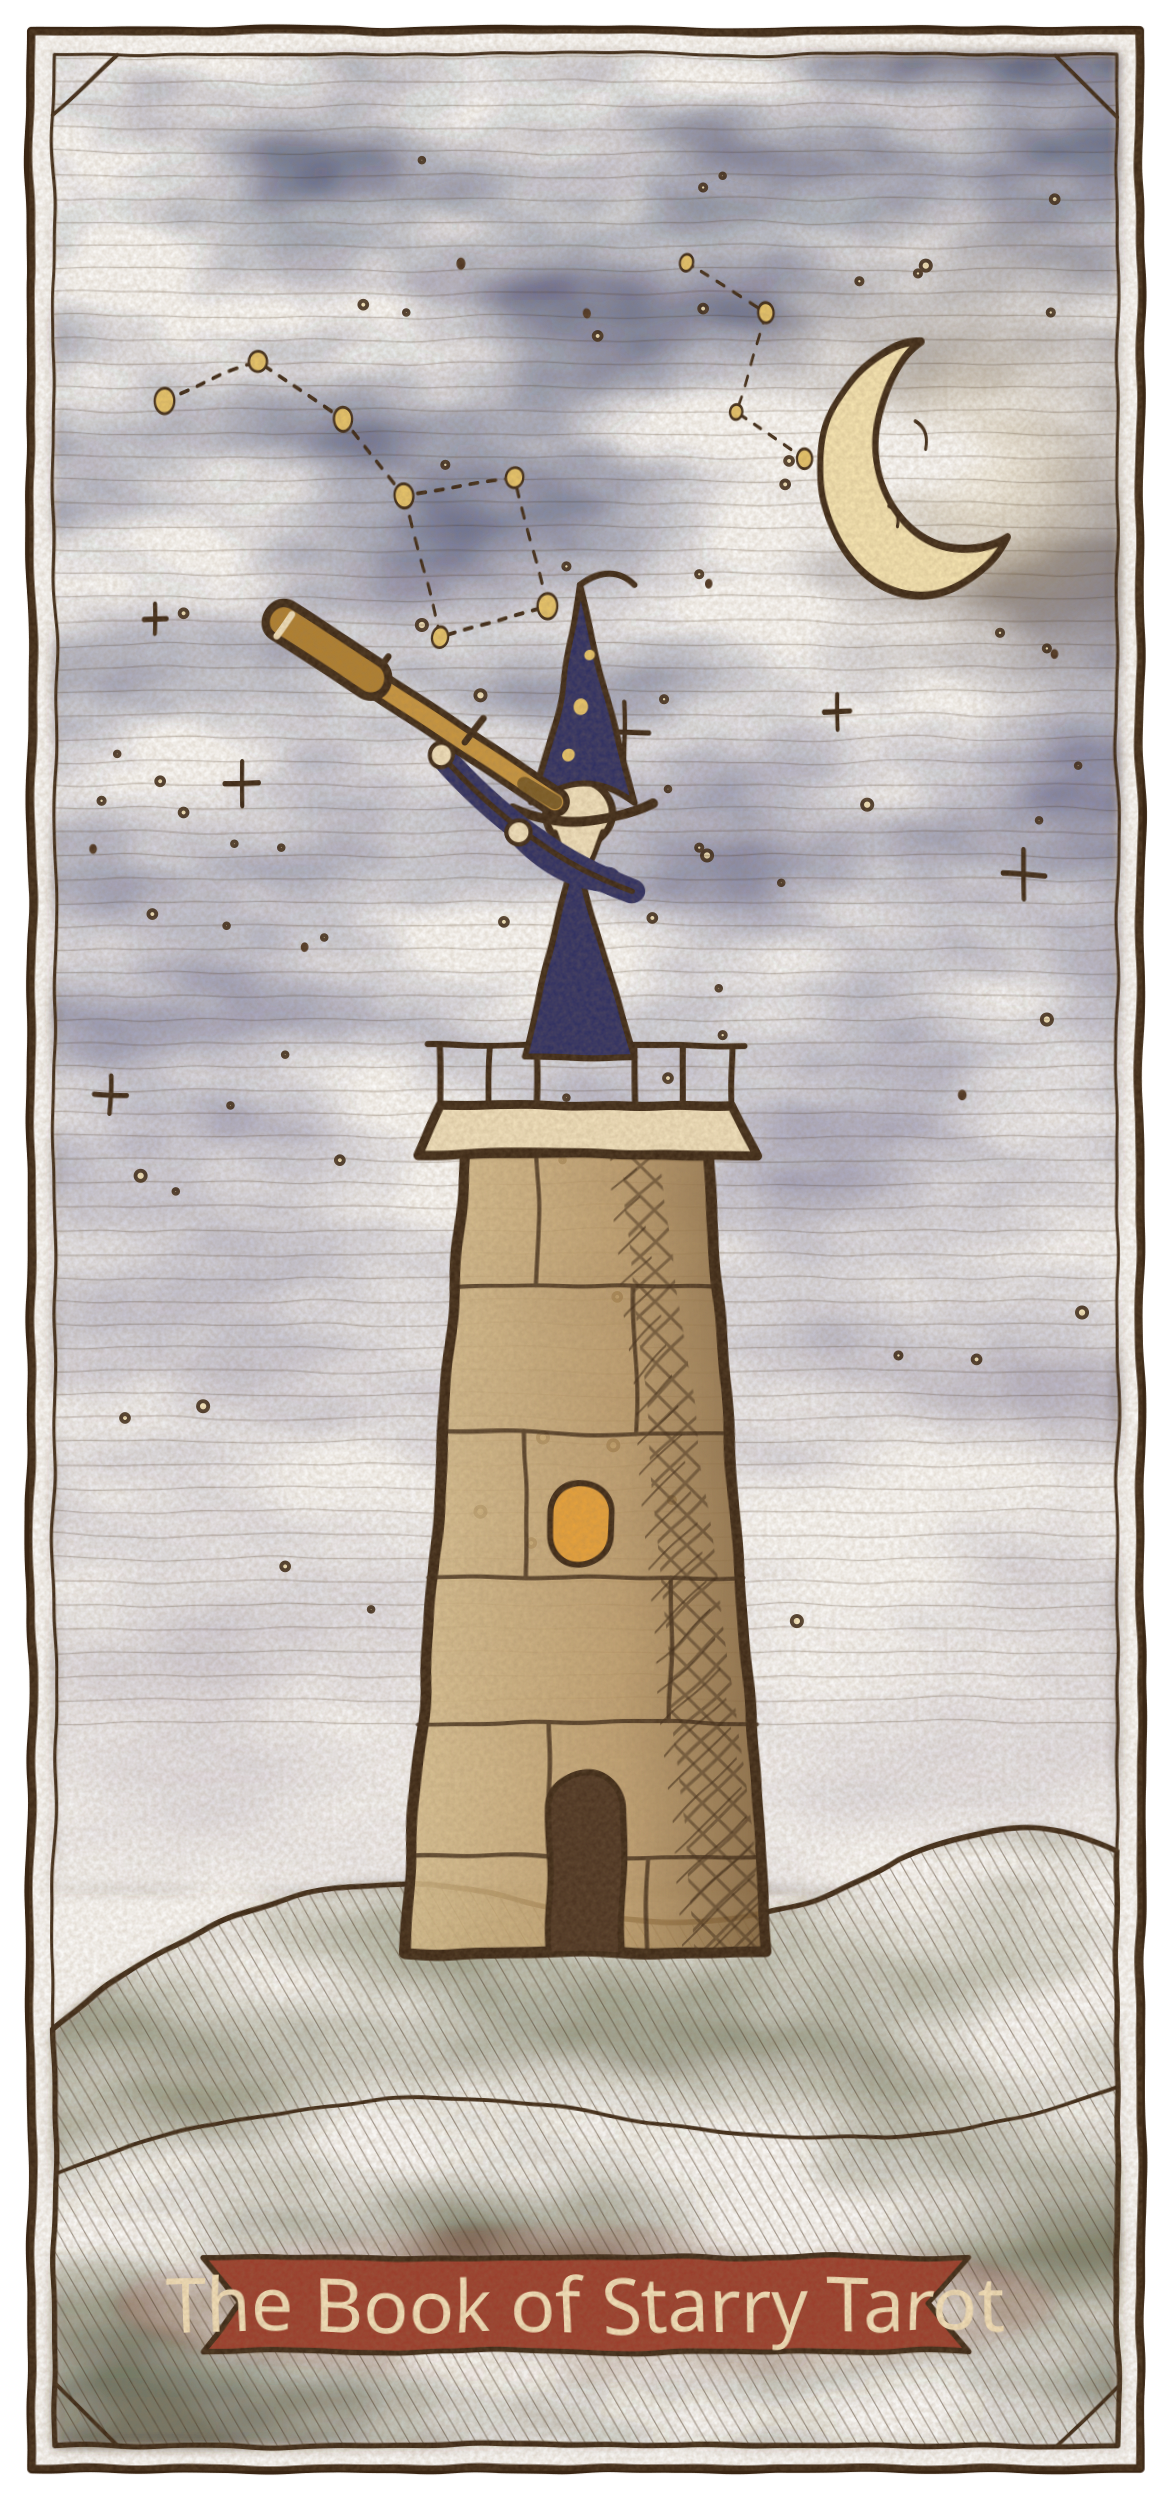
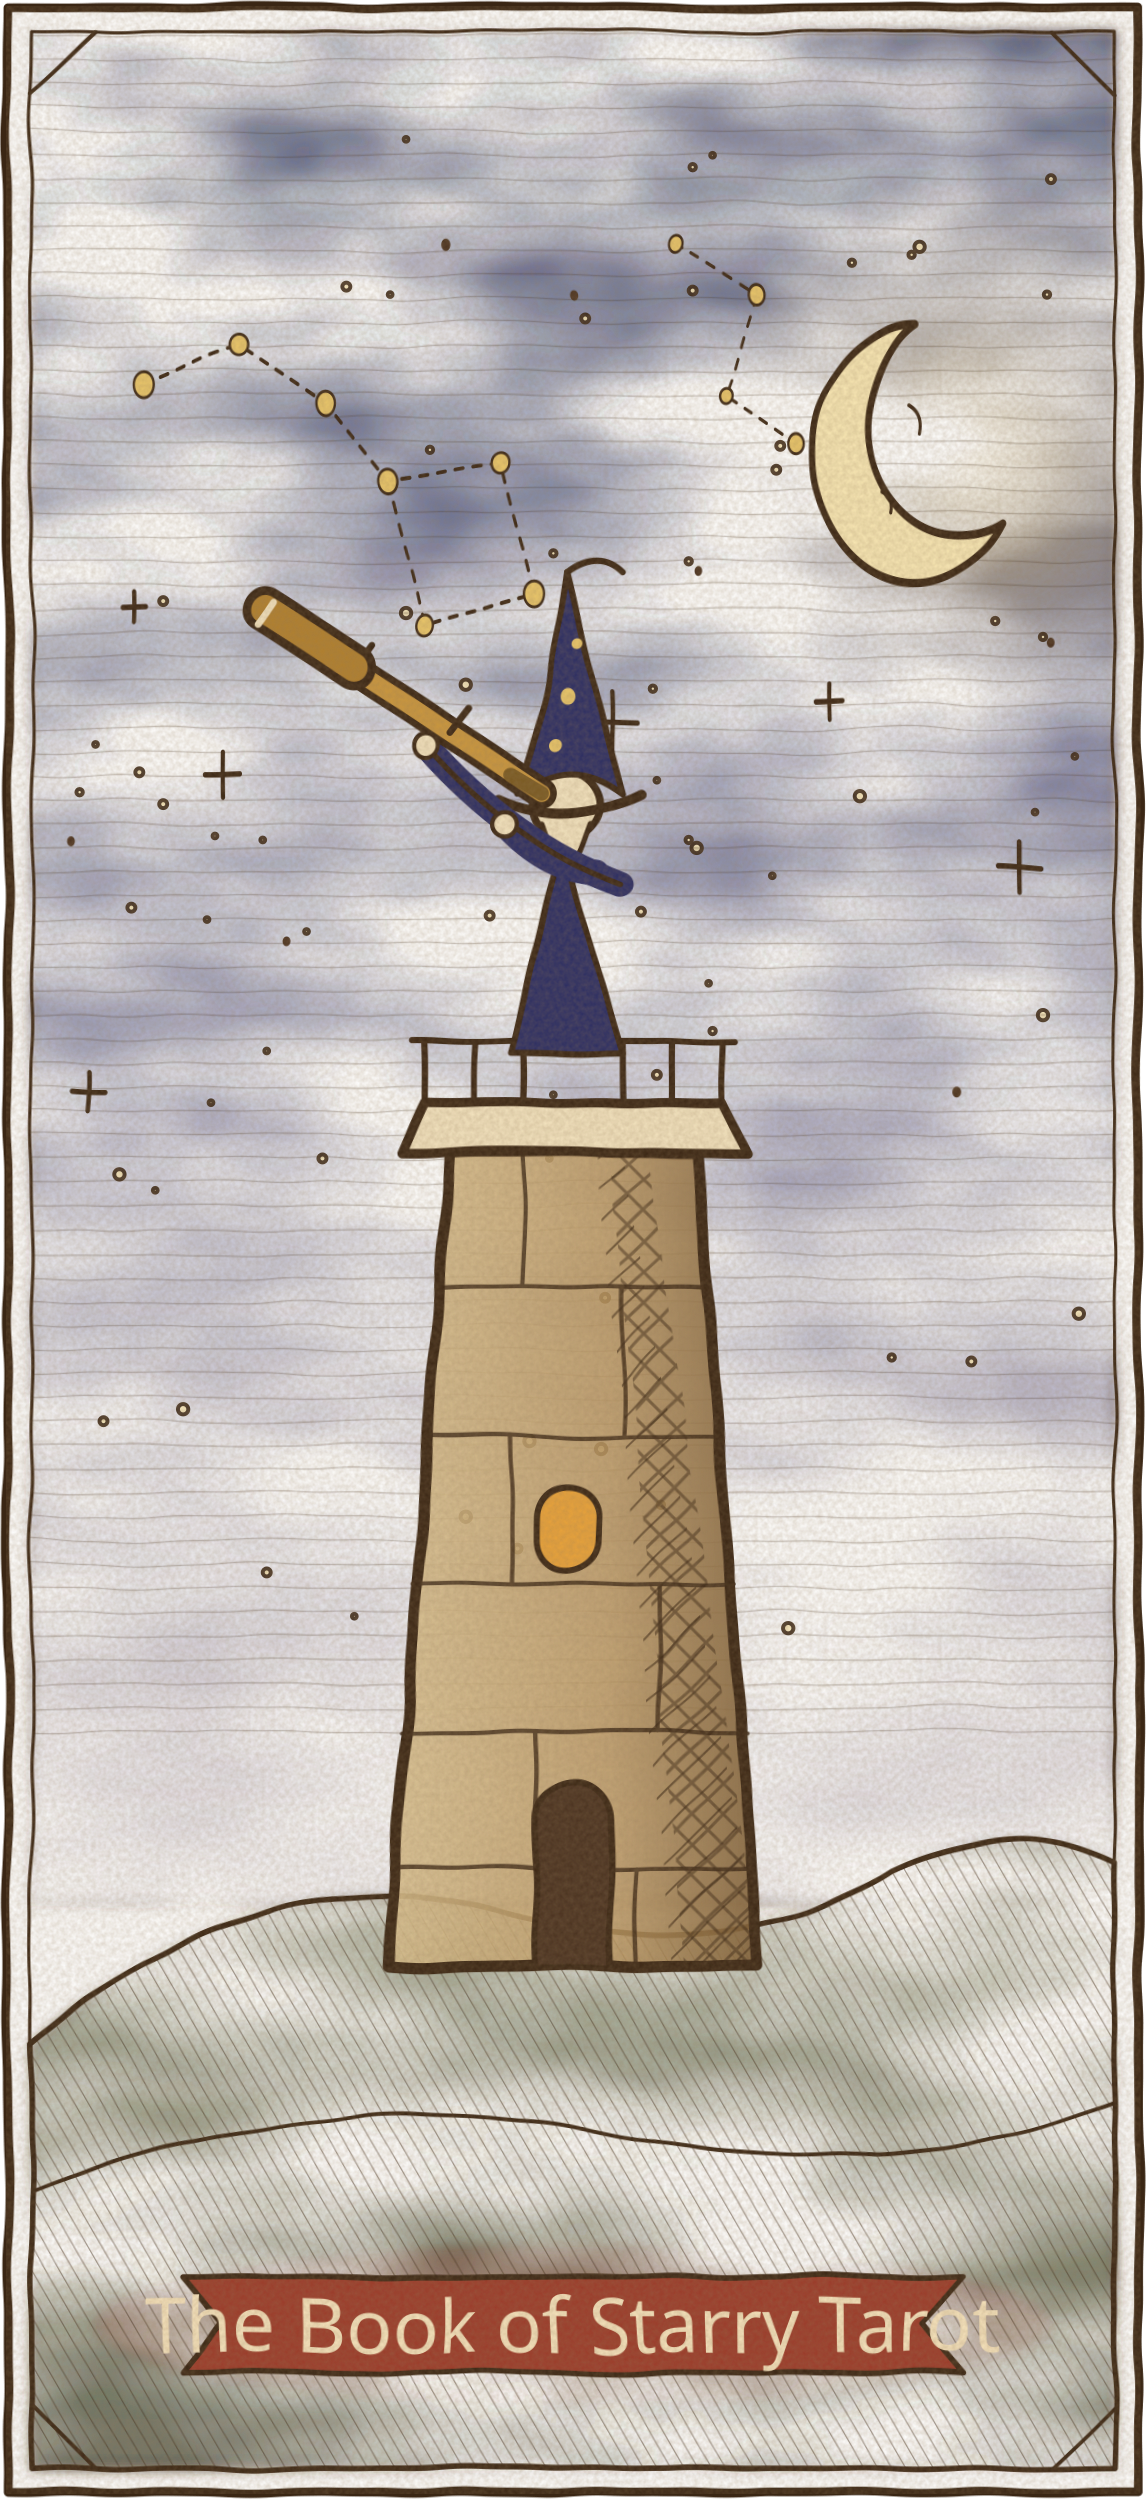
- <svg xmlns="http://www.w3.org/2000/svg" width="300" height="640" viewBox="0 0 300 640" fill="none" stroke="#3a2614" stroke-linecap="round" stroke-linejoin="round">
+ <svg xmlns="http://www.w3.org/2000/svg" width="288" height="628" viewBox="6 6 288 628" fill="none" stroke="#3a2614" stroke-linecap="round" stroke-linejoin="round">
  <defs>
    <clipPath id="inframe">
      <rect x="14" y="14" width="272" height="612" />
    </clipPath>
    <pattern id="hatch" width="4" height="4" patternUnits="userSpaceOnUse" patternTransform="rotate(45)">
      <line x1="0" y1="0" x2="0" y2="4" stroke="#3a2614" stroke-width=".7" opacity=".55" />
    </pattern>
    <pattern id="hatch2" width="3" height="3" patternUnits="userSpaceOnUse" patternTransform="rotate(-30)">
      <line x1="0" y1="0" x2="0" y2="3" stroke="#3a2614" stroke-width=".6" opacity=".45" />
    </pattern>
    <pattern id="sky" width="6" height="6" patternUnits="userSpaceOnUse">
      <line x1="0" y1="3" x2="6" y2="3" stroke="#3a2614" stroke-width=".35" opacity=".25" />
    </pattern>
    <filter id="rough" x="-5%" y="-5%" width="110%" height="110%">
      <feTurbulence type="fractalNoise" baseFrequency=".035" numOctaves="2" seed="3" result="t" />
      <feDisplacementMap in="SourceGraphic" in2="t" scale="2.6" />
    </filter>
    <filter id="wash" x="-20%" y="-20%" width="140%" height="140%">
      <feTurbulence type="fractalNoise" baseFrequency=".012 .03" numOctaves="4" seed="9" result="n" />
      <feColorMatrix in="n" type="matrix" values="0 0 0 0 0  0 0 0 0 0  0 0 0 0 0  0 0 0 1.9 -.55" result="m" />
      <feComposite in="SourceGraphic" in2="m" operator="in" result="w" />
      <feGaussianBlur in="w" stdDeviation="1.4" />
    </filter>
    <filter id="grain">
      <feTurbulence type="fractalNoise" baseFrequency=".8" numOctaves="2" seed="5" />
      <feColorMatrix values="0 0 0 0 .3 0 0 0 0 .2 0 0 0 0 .1 0 0 0 .35 0" />
      <feComposite in2="SourceGraphic" operator="in" />
    </filter>
    <radialGradient id="moonglow">
      <stop offset="0" stop-color="#f6e2a6" stop-opacity=".85" />
      <stop offset=".45" stop-color="#e9c97a" stop-opacity=".35" />
      <stop offset="1" stop-color="#e9c97a" stop-opacity="0" />
    </radialGradient>
    <linearGradient id="night" x1="0" y1="0" x2="0" y2="1">
      <stop offset="0" stop-color="#1f2a5a" stop-opacity=".85" />
      <stop offset=".55" stop-color="#3b3f78" stop-opacity=".55" />
      <stop offset="1" stop-color="#7a6a8a" stop-opacity=".15" />
    </linearGradient>
    <linearGradient id="hillwash" x1="0" y1="0" x2="0" y2="1">
      <stop offset="0" stop-color="#55603a" stop-opacity=".55" />
      <stop offset="1" stop-color="#2f3520" stop-opacity=".7" />
    </linearGradient>
    <linearGradient id="stonewash" x1="0" y1="0" x2="1" y2="0">
      <stop offset="0" stop-color="#d9c08e" stop-opacity=".9" />
      <stop offset=".6" stop-color="#b9955e" stop-opacity=".85" />
      <stop offset="1" stop-color="#7d5d35" stop-opacity=".9" />
    </linearGradient>
    <pattern id="cross" width="5" height="5" patternUnits="userSpaceOnUse">
      <path d="M0 5L5 0M0 0L5 5" stroke="#3a2614" stroke-width=".5" opacity=".5" />
    </pattern>
  </defs>
  <g filter="url(#wash)">
    <rect x="14" y="14" width="272" height="470" fill="url(#night)" />
    <circle cx="250" cy="120" r="70" fill="url(#moonglow)" stroke="none" clip-path="url(#inframe)" />
    <path d="M14 520 Q70 470 130 486 Q190 502 230 476 Q262 462 286 474 V626 H14z" fill="url(#hillwash)" />
    <ellipse cx="150" cy="590" rx="120" ry="20" fill="#8a3a2a" opacity=".35" />
  </g>
  <g fill="#f7e7b8" opacity=".9">
    <circle cx="104" cy="80" r="0.6" />
    <circle cx="39" cy="234" r="1.0" />
    <circle cx="172" cy="384" r="0.8" />
    <circle cx="30" cy="193" r="0.6" />
    <circle cx="83" cy="240" r="0.6" />
    <circle cx="235" cy="70" r="0.8" />
    <circle cx="184" cy="253" r="0.6" />
    <circle cx="170" cy="179" r="0.8" />
    <circle cx="32" cy="363" r="1.0" />
    <circle cx="129" cy="236" r="1.0" />
    <circle cx="166" cy="293" r="0.6" />
    <circle cx="171" cy="276" r="1.0" />
    <circle cx="45" cy="305" r="0.6" />
    <circle cx="181" cy="219" r="1.3" />
    <circle cx="222" cy="206" r="1.3" />
    <circle cx="114" cy="119" r="0.8" />
    <circle cx="202" cy="118" r="1.0" />
    <circle cx="157" cy="370" r="1.3" />
    <circle cx="95" cy="412" r="0.6" />
    <circle cx="153" cy="86" r="1.0" />
    <circle cx="60" cy="216" r="0.6" />
    <circle cx="270" cy="51" r="1.0" />
    <circle cx="108" cy="160" r="1.3" />
    <circle cx="171" cy="202" r="0.6" />
    <circle cx="266" cy="210" r="0.6" />
    <circle cx="36" cy="301" r="1.3" />
    <circle cx="94" cy="174" r="1.0" />
    <circle cx="26" cy="205" r="0.8" />
    <circle cx="179" cy="217" r="0.8" />
    <circle cx="220" cy="72" r="0.8" />
    <circle cx="123" cy="387" r="1.3" />
    <circle cx="41" cy="200" r="1.0" />
    <circle cx="250" cy="348" r="1.0" />
    <circle cx="204" cy="415" r="1.3" />
    <circle cx="269" cy="80" r="0.8" />
    <circle cx="59" cy="283" r="0.6" />
    <circle cx="146" cy="256" r="1.0" />
    <circle cx="93" cy="78" r="1.0" />
    <circle cx="179" cy="147" r="0.8" />
    <circle cx="200" cy="226" r="0.6" />
    <circle cx="139" cy="368" r="1.3" />
    <circle cx="123" cy="178" r="1.3" />
    <circle cx="185" cy="45" r="0.6" />
    <circle cx="276" cy="196" r="0.6" />
    <circle cx="108" cy="41" r="0.6" />
    <circle cx="167" cy="235" r="1.0" />
    <circle cx="180" cy="48" r="0.8" />
    <circle cx="180" cy="79" r="1.0" />
    <circle cx="268" cy="261" r="1.3" />
    <circle cx="52" cy="360" r="1.3" />
    <circle cx="145" cy="145" r="0.8" />
    <circle cx="47" cy="157" r="1.0" />
    <circle cx="144" cy="297" r="0.6" />
    <circle cx="73" cy="401" r="1.0" />
    <circle cx="58" cy="237" r="0.6" />
    <circle cx="217" cy="139" r="0.6" />
    <circle cx="201" cy="124" r="1.0" />
    <circle cx="256" cy="162" r="0.8" />
    <circle cx="158" cy="332" r="1.0" />
    <circle cx="185" cy="265" r="0.8" />
    <circle cx="230" cy="347" r="0.8" />
    <circle cx="72" cy="217" r="0.6" />
    <circle cx="277" cy="336" r="1.3" />
    <circle cx="87" cy="297" r="1.0" />
    <circle cx="136" cy="395" r="1.0" />
    <circle cx="268" cy="166" r="0.8" />
    <circle cx="47" cy="208" r="1.0" />
    <circle cx="73" cy="270" r="0.6" />
    <circle cx="145" cy="281" r="0.6" />
    <circle cx="237" cy="68" r="1.3" />
  </g>
  <g filter="url(#rough)">
    <rect x="8" y="8" width="284" height="624" stroke-width="2.2" />
    <rect x="14" y="14" width="272" height="612" stroke-width=".8" />
    <g stroke-width="1">
      <path d="M14 30 Q22 22 30 14" />
      <path d="M270 14 Q278 22 286 30" />
      <path d="M14 610 Q22 618 30 626" />
      <path d="M270 626 Q278 618 286 610" />
    </g>
    <rect x="14" y="14" width="272" height="430" fill="url(#sky)" stroke="none" />
    <g transform="translate(0 30) scale(1 1.25)">
      <path d="M236 46 a26 26 0 1 0 22 40 a21 21 0 1 1 -22 -40z" fill="#f8e7b4" stroke-width="1.6" />
      <path d="M234 62 q4 2 3 6 M228 80 q3 1 2 4" stroke-width=".8" />
      <g stroke-width=".8" stroke-dasharray="2 2.5">
        <path d="M42 58 L66 50 L88 62 L104 78 L132 74 L140 100 L112 106 L104 78" />
      </g>
      <g fill="#e9c66a" stroke="#3a2614" stroke-width=".6">
        <circle cx="42" cy="58" r="2.6" />
        <circle cx="66" cy="50" r="2.2" />
        <circle cx="88" cy="62" r="2.4" />
        <circle cx="104" cy="78" r="2.4" />
        <circle cx="132" cy="74" r="2.2" />
        <circle cx="140" cy="100" r="2.6" />
        <circle cx="112" cy="106" r="2.2" />
      </g>
      <g stroke-width=".7" stroke-dasharray="2 2.5">
        <path d="M176 30 L196 40 L188 60 L206 70" />
      </g>
      <g fill="#e9c66a" stroke="#3a2614" stroke-width=".6">
        <circle cx="176" cy="30" r="1.8" />
        <circle cx="196" cy="40" r="2" />
        <circle cx="188" cy="60" r="1.6" />
        <circle cx="206" cy="70" r="2" />
      </g>
      <g stroke-width="1.1">
        <path d="M160 120 v12 M154 126 h12" />
        <path d="M62 132 v9 M57.5 136.5 h9" />
        <path d="M262 150 v10 M257 155 h10" />
        <path d="M28 196 v8 M24 200 h8" />
        <path d="M214 118 v7 M210.5 121.5 h7" />
        <path d="M40 100 v6 M37 103 h6" />
      </g>
      <g fill="#4a3220" stroke="none">
        <circle cx="150" cy="40" r="1" />
        <circle cx="118" cy="30" r="1.2" />
        <circle cx="270" cy="110" r="1" />
        <circle cx="24" cy="150" r="1" />
        <circle cx="246" cy="200" r="1.1" />
        <circle cx="182" cy="96" r="1" />
        <circle cx="78" cy="170" r="1" />
      </g>
    </g>
    <path d="M14 520 Q70 470 130 486 Q190 502 230 476 Q262 462 286 474 V626 H14z" fill="url(#hatch2)" stroke-width="1.4" />
    <path d="M14 556 Q90 528 160 542 Q230 556 286 534" stroke-width="1" />
    <g transform="translate(150 500) scale(1.55) translate(-206 -300)">
      <path d="M176 300 L186 168 H226 L236 300z" fill="url(#stonewash)" stroke-width="1.8" />
      <path d="M218 168 L236 300 H224 L212 168z" fill="url(#cross)" stroke="none" />
      <path d="M206 168 L206 300" stroke="none" />
      <path d="M214 168 L236 300 H222 L210 168z" fill="url(#hatch)" stroke="none" />
      <g stroke-width=".7" opacity=".8">
        <path d="M184 190 H228 M182 214 H230 M180 238 H232 M178 262 H234 M177 284 H235" />
        <path d="M198 168 V190 M214 190 V214 M196 214 V238 M220 238 V262 M200 262 V284 M216 284 V300" />
      </g>
      <path d="M200 300 V276 a6 6 0 0 1 12 0 V300" fill="#4a3220" stroke-width="1" />
      <rect x="200" y="222" width="10" height="14" rx="5" fill="#e8a23a" />
      <path d="M178 168 H234 L230 160 H182z" fill="#f3e3bf" stroke-width="1.5" />
      <g stroke-width="1">
        <path d="M182 160 V150 M190 160 V150 M198 160 V150 M214 160 V150 M222 160 V150 M230 160 V150 M180 150 H232" />
      </g>
      <path d="M196 152 L204 118 L214 152z" fill="#2b2d63" stroke-width="1" />
      <circle cx="205" cy="112" r="5.5" fill="#f3e3bf" stroke-width="1.2" />
      <path d="M197 110 Q206 104 214 110 L205 74 Q203 90 197 110z" fill="#2b2d63" stroke-width="1" />
      <path d="M194 111 Q205 116 217 110" stroke-width="1.6" />
      <g fill="#e9c66a" stroke="none">
        <circle cx="205" cy="94" r="1.3" />
        <circle cx="203" cy="102" r="1.1" />
        <circle cx="207" cy="86" r=".9" />
      </g>
      <path d="M205 74 Q210 70 214 74" stroke-width="1" />
      <path d="M201 115 Q205 128 209 115" fill="#f3e3bf" stroke-width=".9" />
      <path d="M210 123 Q202 122 196 116" stroke="#2b2d63" stroke-width="4.2" />
      <path d="M210 123 Q202 122 196 116" stroke-width=".9" fill="none" />
      <path d="M214 125 Q196 118 182 102" stroke="#2b2d63" stroke-width="4.2" />
      <path d="M214 125 Q196 118 182 102" stroke-width=".9" fill="none" />
      <path d="M201 110 L168 88" stroke-width="5" />
      <path d="M201 110 L168 88" stroke="#c9963e" stroke-width="2.8" />
      <path d="M201 110 L196 107" stroke="#7a5a22" stroke-width="2.4" />
      <path d="M170 89.5 l3-4 M186 100 l3-4" stroke-width="1.1" />
      <path d="M156 80 L170 89" stroke-width="7.4" />
      <path d="M156 80 L170 89" stroke="#b07f2e" stroke-width="4.6" />
      <path d="M157.5 79 L155 82.5" stroke="#f3e3bf" stroke-width="1.2" />
      <circle cx="195" cy="115" r="2" fill="#f3e3bf" stroke-width=".7" />
      <circle cx="182" cy="102" r="2" fill="#f3e3bf" stroke-width=".7" />
    </g>
    <path d="M52 578 H248 L238 590 L248 602 H52 L62 590z" fill="#9b3b2a" stroke-width="1.4" />
    <text x="150" y="597" text-anchor="middle" font-family="Pinyon Script" font-size="19" fill="#f6e3bd" stroke="none">The Book of Starry Tarot</text>
  </g>
  <rect x="8" y="8" width="284" height="624" fill="#000" filter="url(#grain)" opacity=".9" />
</svg>
